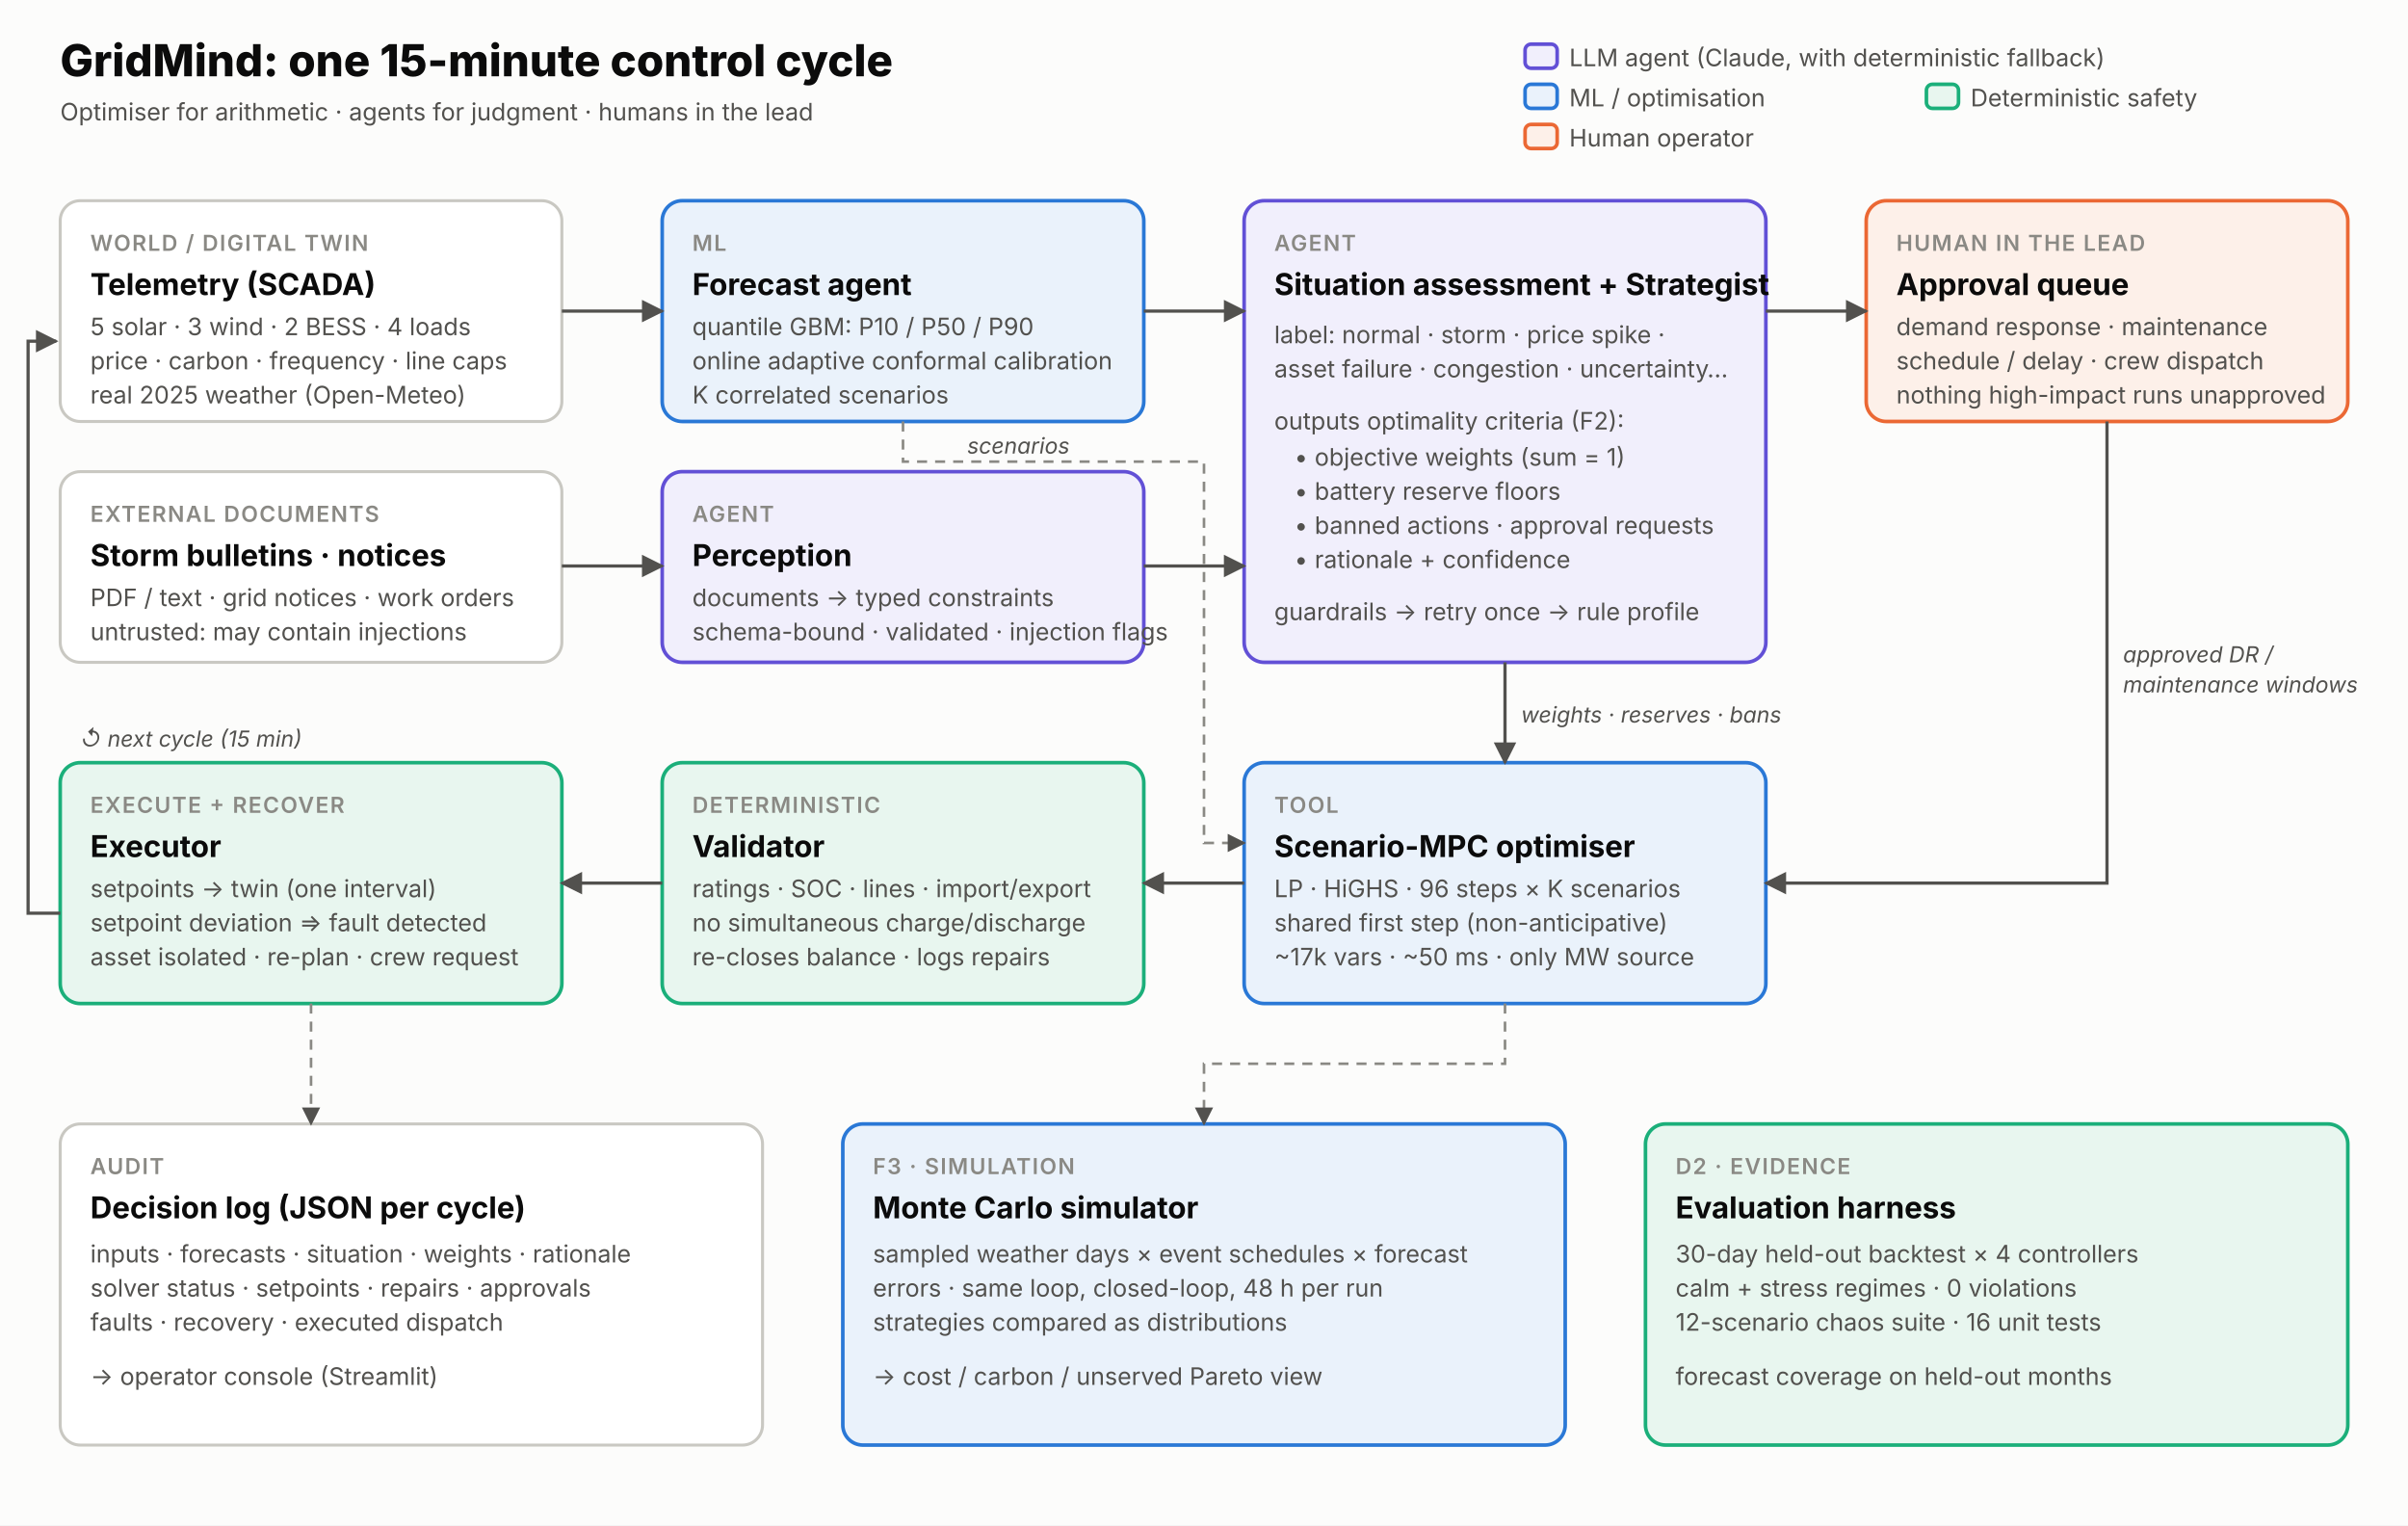
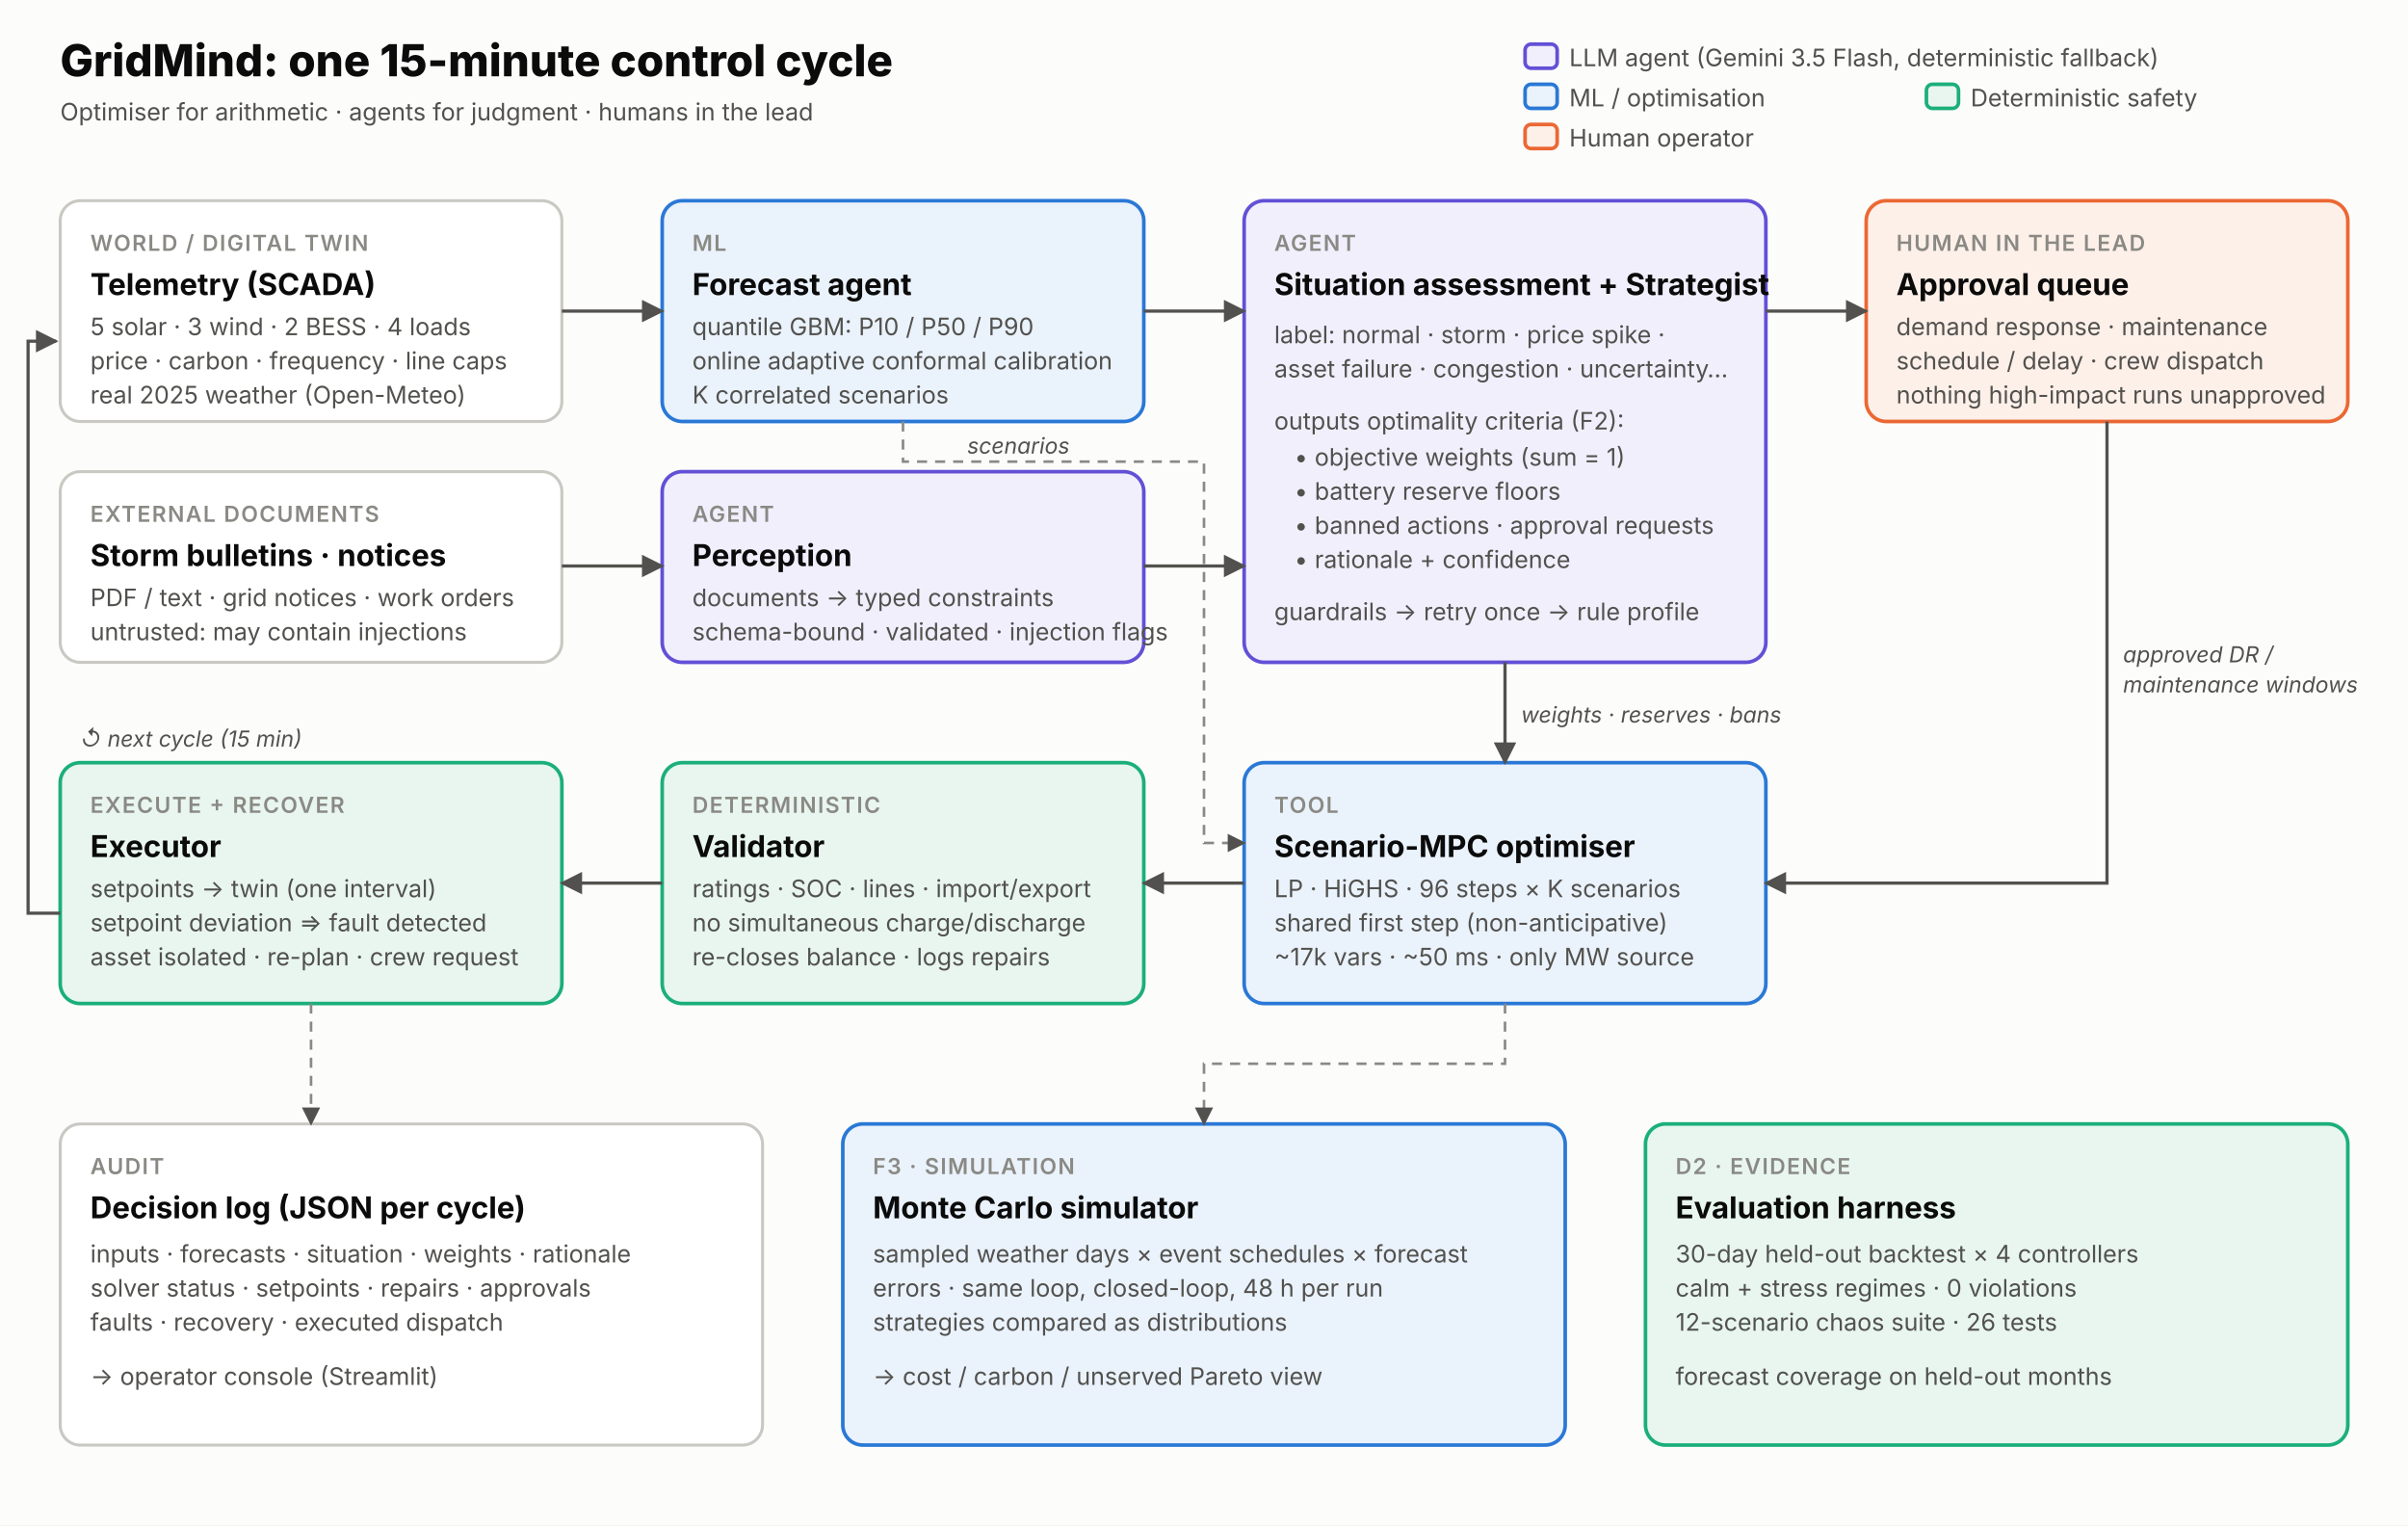
<svg xmlns="http://www.w3.org/2000/svg" viewBox="0 0 1200 760" font-family="Inter, Segoe UI, Helvetica, Arial, sans-serif">
  <defs>
    <marker id="a" viewBox="0 0 10 10" refX="9" refY="5" markerWidth="7" markerHeight="7" orient="auto-start-reverse">
      <path d="M0,0 L10,5 L0,10 z" fill="#52514e" />
    </marker>
    <style>
      .box{fill:#ffffff;stroke:#c9c8c2;stroke-width:1.5;rx:10}
      .ai{fill:#f1effc;stroke:#6250d6;stroke-width:1.8}
      .det{fill:#eaf2fb;stroke:#2a78d6;stroke-width:1.8}
      .safe{fill:#e8f6ef;stroke:#1baf7a;stroke-width:1.8}
      .hum{fill:#fdf0e9;stroke:#eb6834;stroke-width:1.8}
      .t{font-size:15px;font-weight:700;fill:#0b0b0b}
      .s{font-size:12px;fill:#52514e}
      .k{font-size:11px;fill:#8a8984;font-weight:600;letter-spacing:.06em}
      .l{stroke:#52514e;stroke-width:1.6;fill:none;marker-end:url(#a)}
      .d{stroke:#8a8984;stroke-width:1.3;fill:none;stroke-dasharray:5 4;marker-end:url(#a)}
      .e{font-size:11px;fill:#52514e;font-style:italic}
    </style>
  </defs>
  <rect width="1200" height="760" fill="#fcfcfb" />
  <text x="30" y="38" font-size="22" font-weight="800" fill="#0b0b0b">GridMind: one 15-minute control cycle</text>
  <text x="30" y="60" class="s">Optimiser for arithmetic · agents for judgment · humans in the lead</text>
  <rect x="760" y="22" width="16" height="12" class="ai" rx="3" />
-   <text x="782" y="33" class="s">LLM agent (Claude, with deterministic fallback)</text>
+   <text x="782" y="33" class="s">LLM agent (Gemini 3.5 Flash, deterministic fallback)</text>
  <rect x="760" y="42" width="16" height="12" class="det" rx="3" />
  <text x="782" y="53" class="s">ML / optimisation</text>
  <rect x="960" y="42" width="16" height="12" class="safe" rx="3" />
  <text x="982" y="53" class="s">Deterministic safety</text>
  <rect x="760" y="62" width="16" height="12" class="hum" rx="3" />
  <text x="782" y="73" class="s">Human operator</text>
  <rect x="30" y="100" width="250" height="110" rx="10" class="box" />
  <text x="45" y="125" class="k">WORLD / DIGITAL TWIN</text>
  <text x="45" y="147" class="t">Telemetry (SCADA)</text>
  <text x="45" y="167" class="s">5 solar · 3 wind · 2 BESS · 4 loads</text>
  <text x="45" y="184" class="s">price · carbon · frequency · line caps</text>
  <text x="45" y="201" class="s">real 2025 weather (Open-Meteo)</text>
  <rect x="30" y="235" width="250" height="95" rx="10" class="box" />
  <text x="45" y="260" class="k">EXTERNAL DOCUMENTS</text>
  <text x="45" y="282" class="t">Storm bulletins · notices</text>
  <text x="45" y="302" class="s">PDF / text · grid notices · work orders</text>
  <text x="45" y="319" class="s">untrusted: may contain injections</text>
  <rect x="330" y="235" width="240" height="95" rx="10" class="ai" />
  <text x="345" y="260" class="k">AGENT</text>
  <text x="345" y="282" class="t">Perception</text>
  <text x="345" y="302" class="s">documents → typed constraints</text>
  <text x="345" y="319" class="s">schema-bound · validated · injection flags</text>
  <rect x="330" y="100" width="240" height="110" rx="10" class="det" />
  <text x="345" y="125" class="k">ML</text>
  <text x="345" y="147" class="t">Forecast agent</text>
  <text x="345" y="167" class="s">quantile GBM: P10 / P50 / P90</text>
  <text x="345" y="184" class="s">online adaptive conformal calibration</text>
  <text x="345" y="201" class="s">K correlated scenarios</text>
  <rect x="620" y="100" width="260" height="230" rx="10" class="ai" />
  <text x="635" y="125" class="k">AGENT</text>
  <text x="635" y="147" class="t">Situation assessment + Strategist</text>
  <text x="635" y="171" class="s">label: normal · storm · price spike ·</text>
  <text x="635" y="188" class="s">asset failure · congestion · uncertainty…</text>
  <text x="635" y="214" class="s">outputs optimality criteria (F2):</text>
  <text x="645" y="232" class="s">• objective weights (sum = 1)</text>
  <text x="645" y="249" class="s">• battery reserve floors</text>
  <text x="645" y="266" class="s">• banned actions · approval requests</text>
  <text x="645" y="283" class="s">• rationale + confidence</text>
  <text x="635" y="309" class="s">guardrails → retry once → rule profile</text>
  <rect x="930" y="100" width="240" height="110" rx="10" class="hum" />
  <text x="945" y="125" class="k">HUMAN IN THE LEAD</text>
  <text x="945" y="147" class="t">Approval queue</text>
  <text x="945" y="167" class="s">demand response · maintenance</text>
  <text x="945" y="184" class="s">schedule / delay · crew dispatch</text>
  <text x="945" y="201" class="s">nothing high-impact runs unapproved</text>
  <rect x="620" y="380" width="260" height="120" rx="10" class="det" />
  <text x="635" y="405" class="k">TOOL</text>
  <text x="635" y="427" class="t">Scenario-MPC optimiser</text>
  <text x="635" y="447" class="s">LP · HiGHS · 96 steps × K scenarios</text>
  <text x="635" y="464" class="s">shared first step (non-anticipative)</text>
  <text x="635" y="481" class="s">~17k vars · ~50 ms · only MW source</text>
  <rect x="330" y="380" width="240" height="120" rx="10" class="safe" />
  <text x="345" y="405" class="k">DETERMINISTIC</text>
  <text x="345" y="427" class="t">Validator</text>
  <text x="345" y="447" class="s">ratings · SOC · lines · import/export</text>
  <text x="345" y="464" class="s">no simultaneous charge/discharge</text>
  <text x="345" y="481" class="s">re-closes balance · logs repairs</text>
  <rect x="30" y="380" width="250" height="120" rx="10" class="safe" />
  <text x="45" y="405" class="k">EXECUTE + RECOVER</text>
  <text x="45" y="427" class="t">Executor</text>
  <text x="45" y="447" class="s">setpoints → twin (one interval)</text>
  <text x="45" y="464" class="s">setpoint deviation ⇒ fault detected</text>
  <text x="45" y="481" class="s">asset isolated · re-plan · crew request</text>
  <rect x="30" y="560" width="350" height="160" rx="10" class="box" />
  <text x="45" y="585" class="k">AUDIT</text>
  <text x="45" y="607" class="t">Decision log (JSON per cycle)</text>
  <text x="45" y="629" class="s">inputs · forecasts · situation · weights · rationale</text>
  <text x="45" y="646" class="s">solver status · setpoints · repairs · approvals</text>
  <text x="45" y="663" class="s">faults · recovery · executed dispatch</text>
  <text x="45" y="690" class="s">→ operator console (Streamlit)</text>
  <rect x="420" y="560" width="360" height="160" rx="10" class="det" />
  <text x="435" y="585" class="k">F3 · SIMULATION</text>
  <text x="435" y="607" class="t">Monte Carlo simulator</text>
  <text x="435" y="629" class="s">sampled weather days × event schedules × forecast</text>
  <text x="435" y="646" class="s">errors · same loop, closed-loop, 48 h per run</text>
  <text x="435" y="663" class="s">strategies compared as distributions</text>
  <text x="435" y="690" class="s">→ cost / carbon / unserved Pareto view</text>
  <rect x="820" y="560" width="350" height="160" rx="10" class="safe" />
  <text x="835" y="585" class="k">D2 · EVIDENCE</text>
  <text x="835" y="607" class="t">Evaluation harness</text>
  <text x="835" y="629" class="s">30-day held-out backtest × 4 controllers</text>
  <text x="835" y="646" class="s">calm + stress regimes · 0 violations</text>
-   <text x="835" y="663" class="s">12-scenario chaos suite · 16 unit tests</text>
+   <text x="835" y="663" class="s">12-scenario chaos suite · 26 tests</text>
  <text x="835" y="690" class="s">forecast coverage on held-out months</text>
  <path d="M280,155 L330,155" class="l" />
  <path d="M280,282 L330,282" class="l" />
  <path d="M570,155 L620,155" class="l" />
  <path d="M570,282 L620,282" class="l" />
  <path d="M880,155 L930,155" class="l" />
  <path d="M1050,210 L1050,440 L880,440" class="l" />
  <text x="1058" y="330" class="e">approved DR /</text>
  <text x="1058" y="345" class="e">maintenance windows</text>
  <path d="M750,330 L750,380" class="l" />
  <text x="758" y="360" class="e">weights · reserves · bans</text>
  <path d="M450,210 L450,230 L600,230 L600,420 L620,420" class="d" />
  <text x="482" y="226" class="e">scenarios</text>
  <path d="M620,440 L570,440" class="l" />
  <path d="M330,440 L280,440" class="l" />
  <path d="M30,455 L14,455 L14,170 L28,170" class="l" />
  <text x="40" y="372" class="e">↺ next cycle (15 min)</text>
  <path d="M155,500 L155,560" class="d" />
  <path d="M750,500 L750,530 L600,530 L600,560" class="d" />
</svg>
